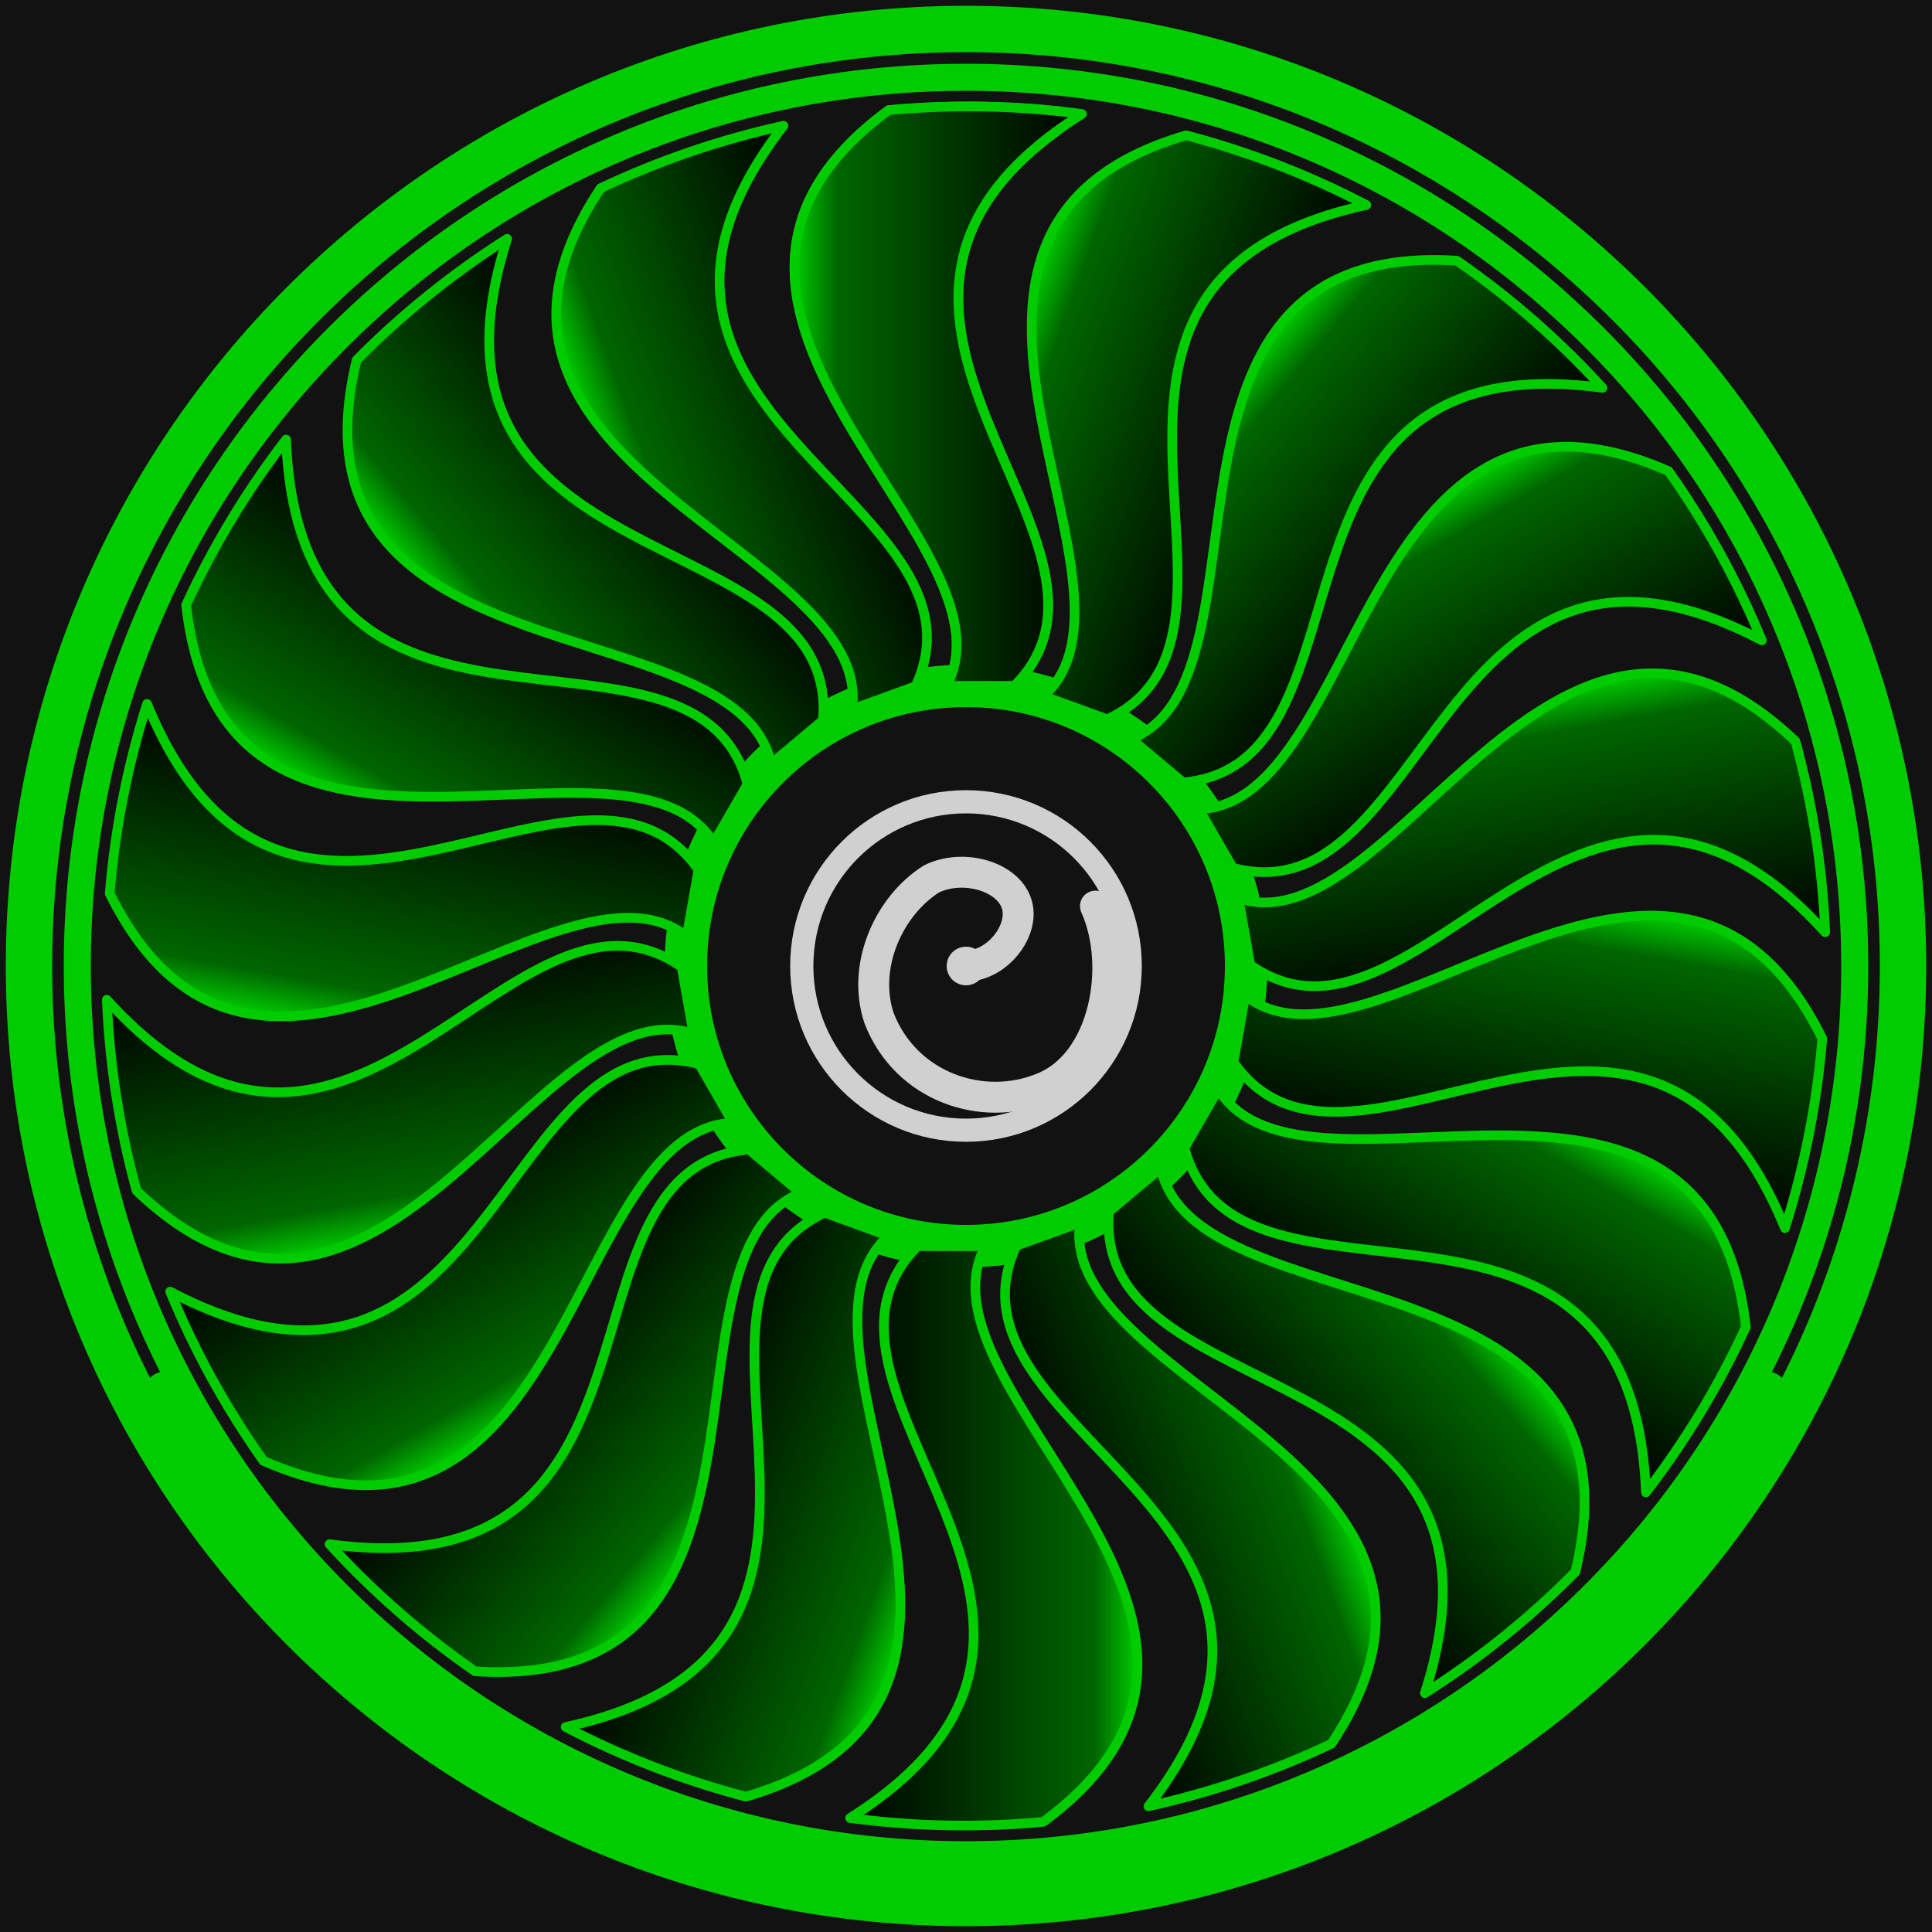
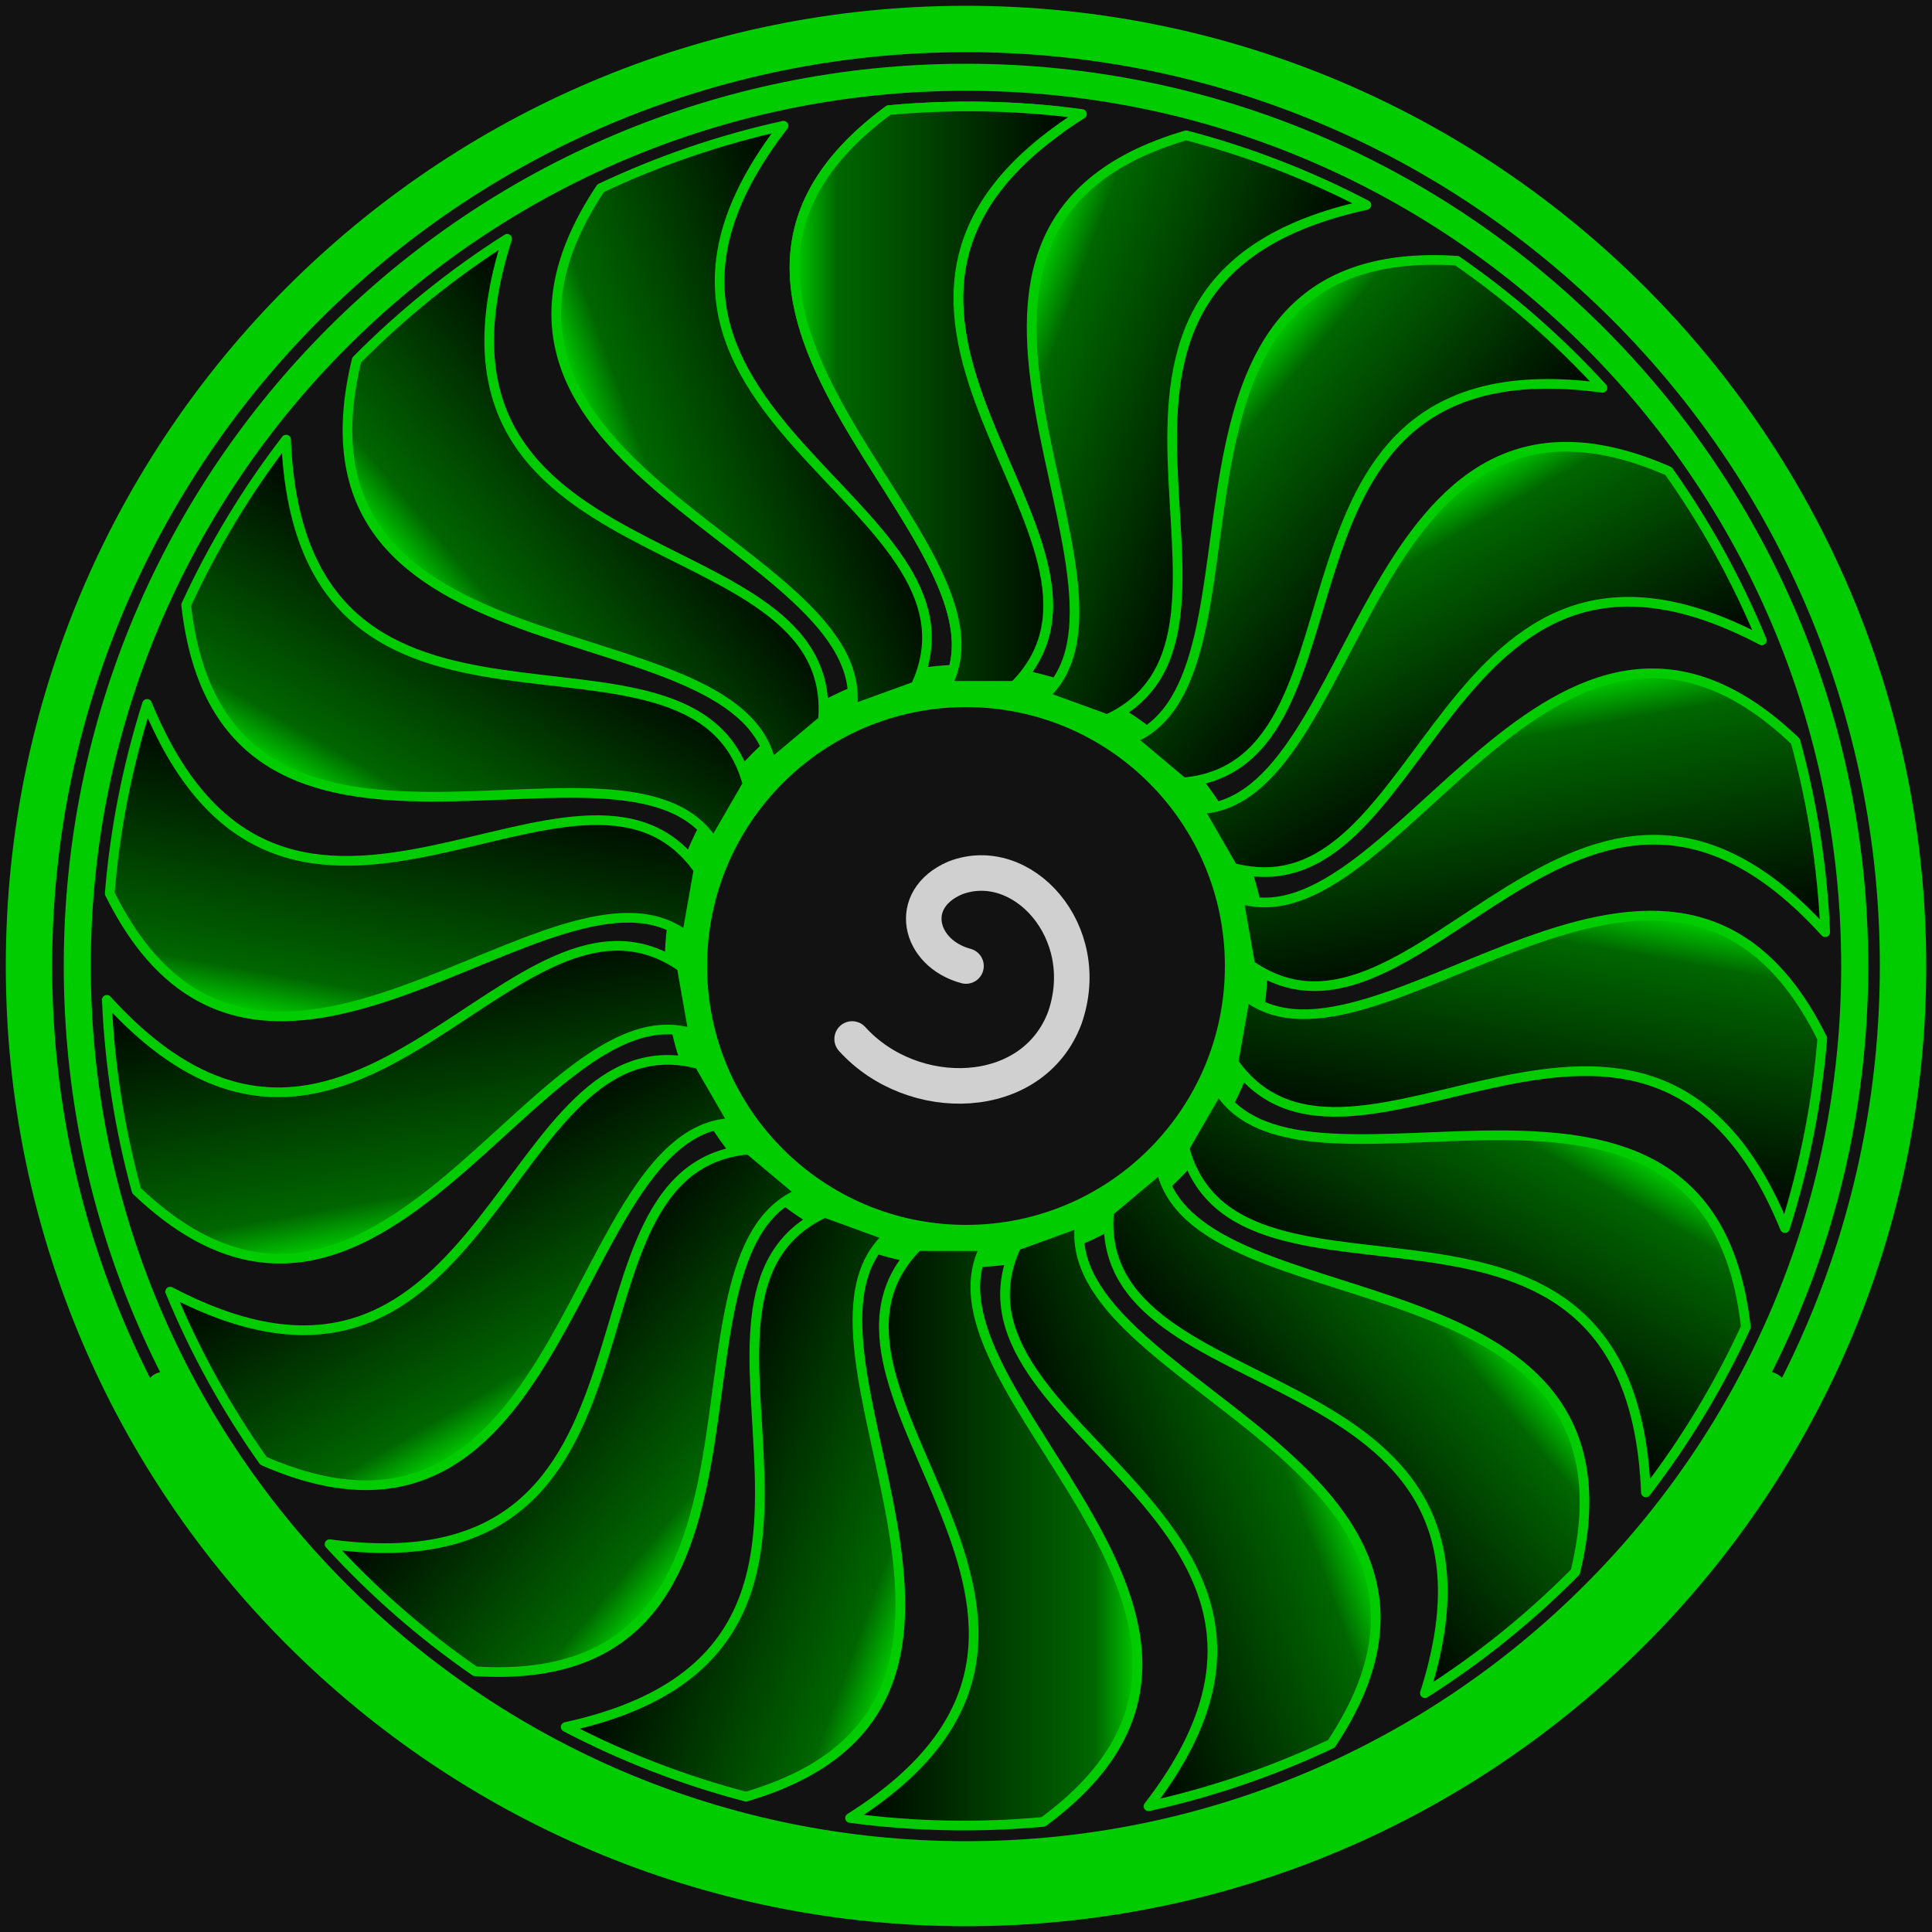
<svg xmlns="http://www.w3.org/2000/svg" viewBox="-500 -500 1000 1000">
  <rect x="-500" y="-500" width="1000" height="1000" fill="#121212" />
  <defs>
    <linearGradient id="g" x1="0%" y1="0%" x2="100%" y2="0%">
      <stop offset="0%" stop-color="#00CC00" />
      <stop offset="15%" stop-color="#006600" />
      <stop offset="100%" stop-color="#000000" />
    </linearGradient>
    <path id="b" d="M -10,-145 C 30,-220 -180,-340 -40,-443 A 445 445 0 0 1 60,-441 C -100,-340 100,-220 25,-145 Z" fill="url(#g)" stroke="#00CC00" stroke-width="5" stroke-linejoin="round" />
    <clipPath id="overlap-fix">
      <rect x="-500" y="-500" width="550" height="500" />
    </clipPath>
  </defs>
-   <circle r="10" fill="#D0D0D0" />
-   <path d="M 0,0 C 14,0 27,-14 27,-27 C 27,-45 0,-54 -18,-45 C -40,-31 -54,0 -45,27 C -31,63 9,76 40,63 C 72,50 81,0 67,-31" fill="none" stroke="#D0D0D0" stroke-width="16" stroke-linecap="round" />
-   <circle r="85" fill="none" stroke="#D0D0D0" stroke-width="12" />
+   <g transform="scale(1.15) rotate(15)">
+     <path d="M 0,0 C -22,0 -34,-22 -15,-37 C 11,-56 52,-30 49,11 C 45,52 -7,67 -41,45" fill="none" stroke="#D0D0D0" stroke-width="16" stroke-linecap="round" />
+   </g>
  <circle r="145" fill="none" stroke="#00CC00" stroke-width="22" />
  <g>
    <use href="#b" transform="rotate(0)" />
    <use href="#b" transform="rotate(20)" />
    <use href="#b" transform="rotate(40)" />
    <use href="#b" transform="rotate(60)" />
    <use href="#b" transform="rotate(80)" />
    <use href="#b" transform="rotate(100)" />
    <use href="#b" transform="rotate(120)" />
    <use href="#b" transform="rotate(140)" />
    <use href="#b" transform="rotate(160)" />
    <use href="#b" transform="rotate(180)" />
    <use href="#b" transform="rotate(200)" />
    <use href="#b" transform="rotate(220)" />
    <use href="#b" transform="rotate(240)" />
    <use href="#b" transform="rotate(260)" />
    <use href="#b" transform="rotate(280)" />
    <use href="#b" transform="rotate(300)" />
    <use href="#b" transform="rotate(320)" />
    <use href="#b" transform="rotate(340)" />
    <use href="#b" transform="rotate(0)" clip-path="url(#overlap-fix)" />
  </g>
  <circle r="460" fill="none" stroke="#00CC00" stroke-width="14" />
  <circle r="485" fill="none" stroke="#00CC00" stroke-width="24" />
  <path d="M -415,220 A 470 470 0 0 0 415,220" fill="none" stroke="#00CC00" stroke-width="20" stroke-linecap="round" />
</svg>
